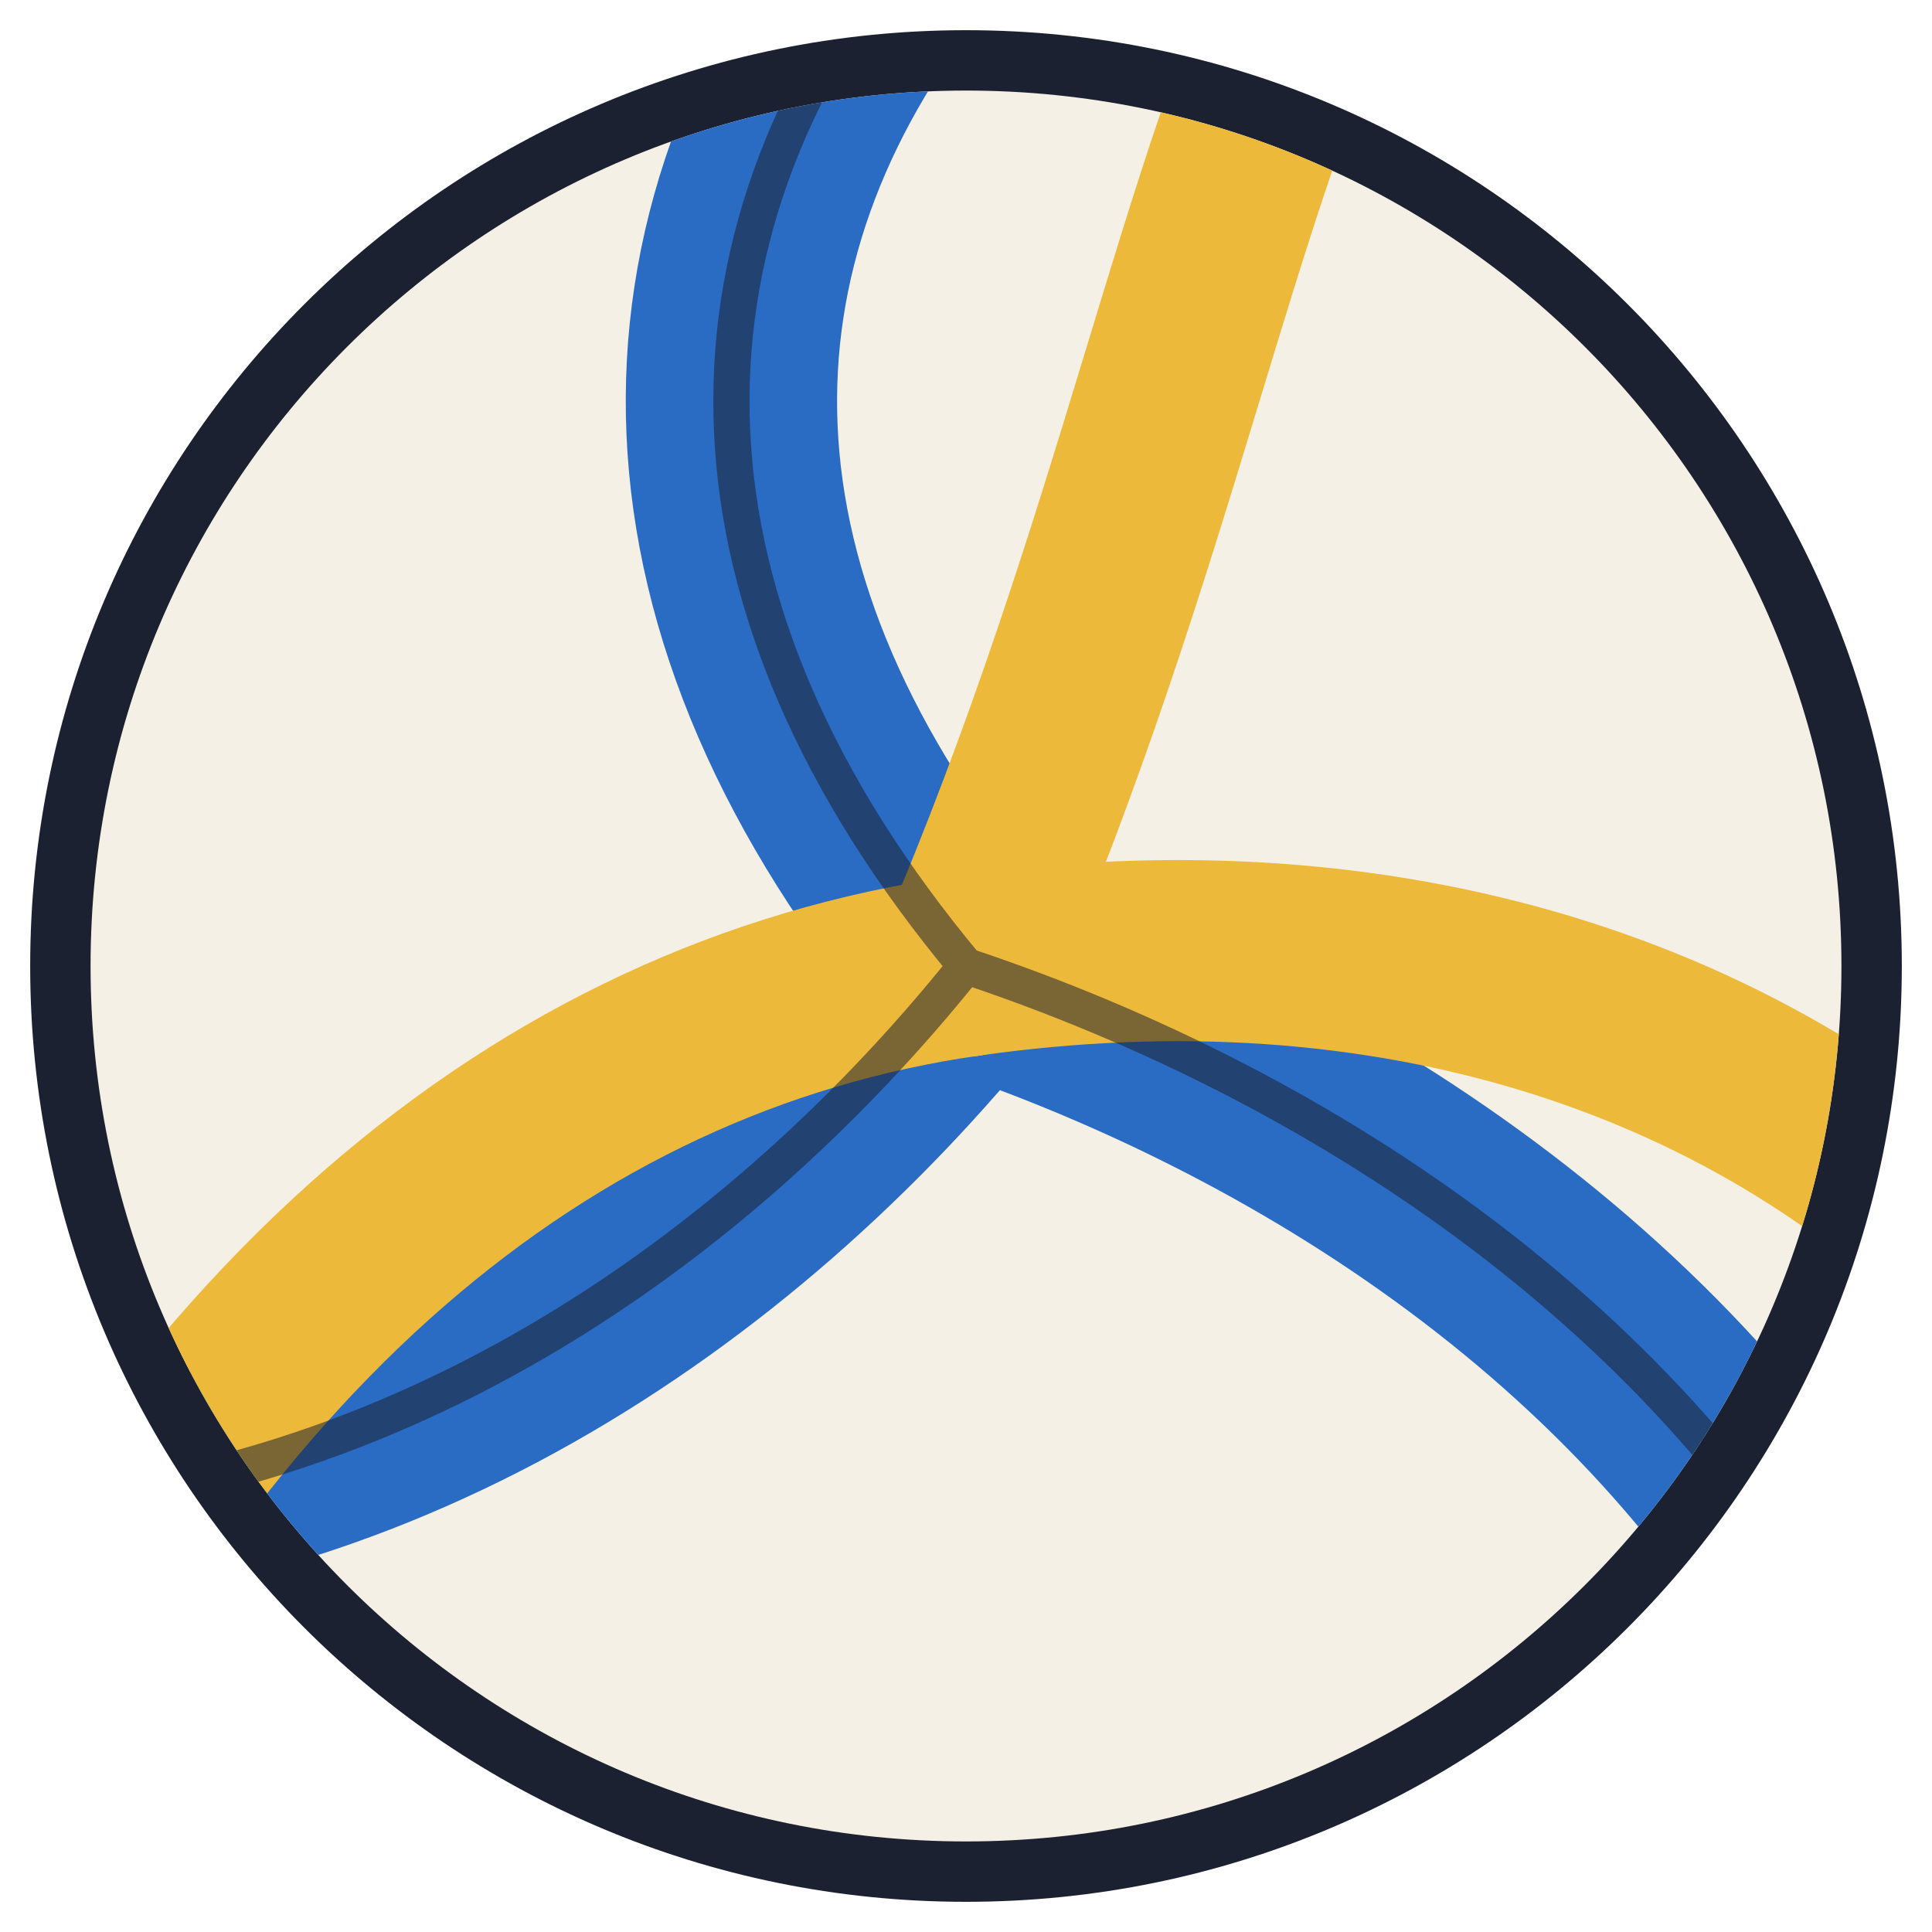
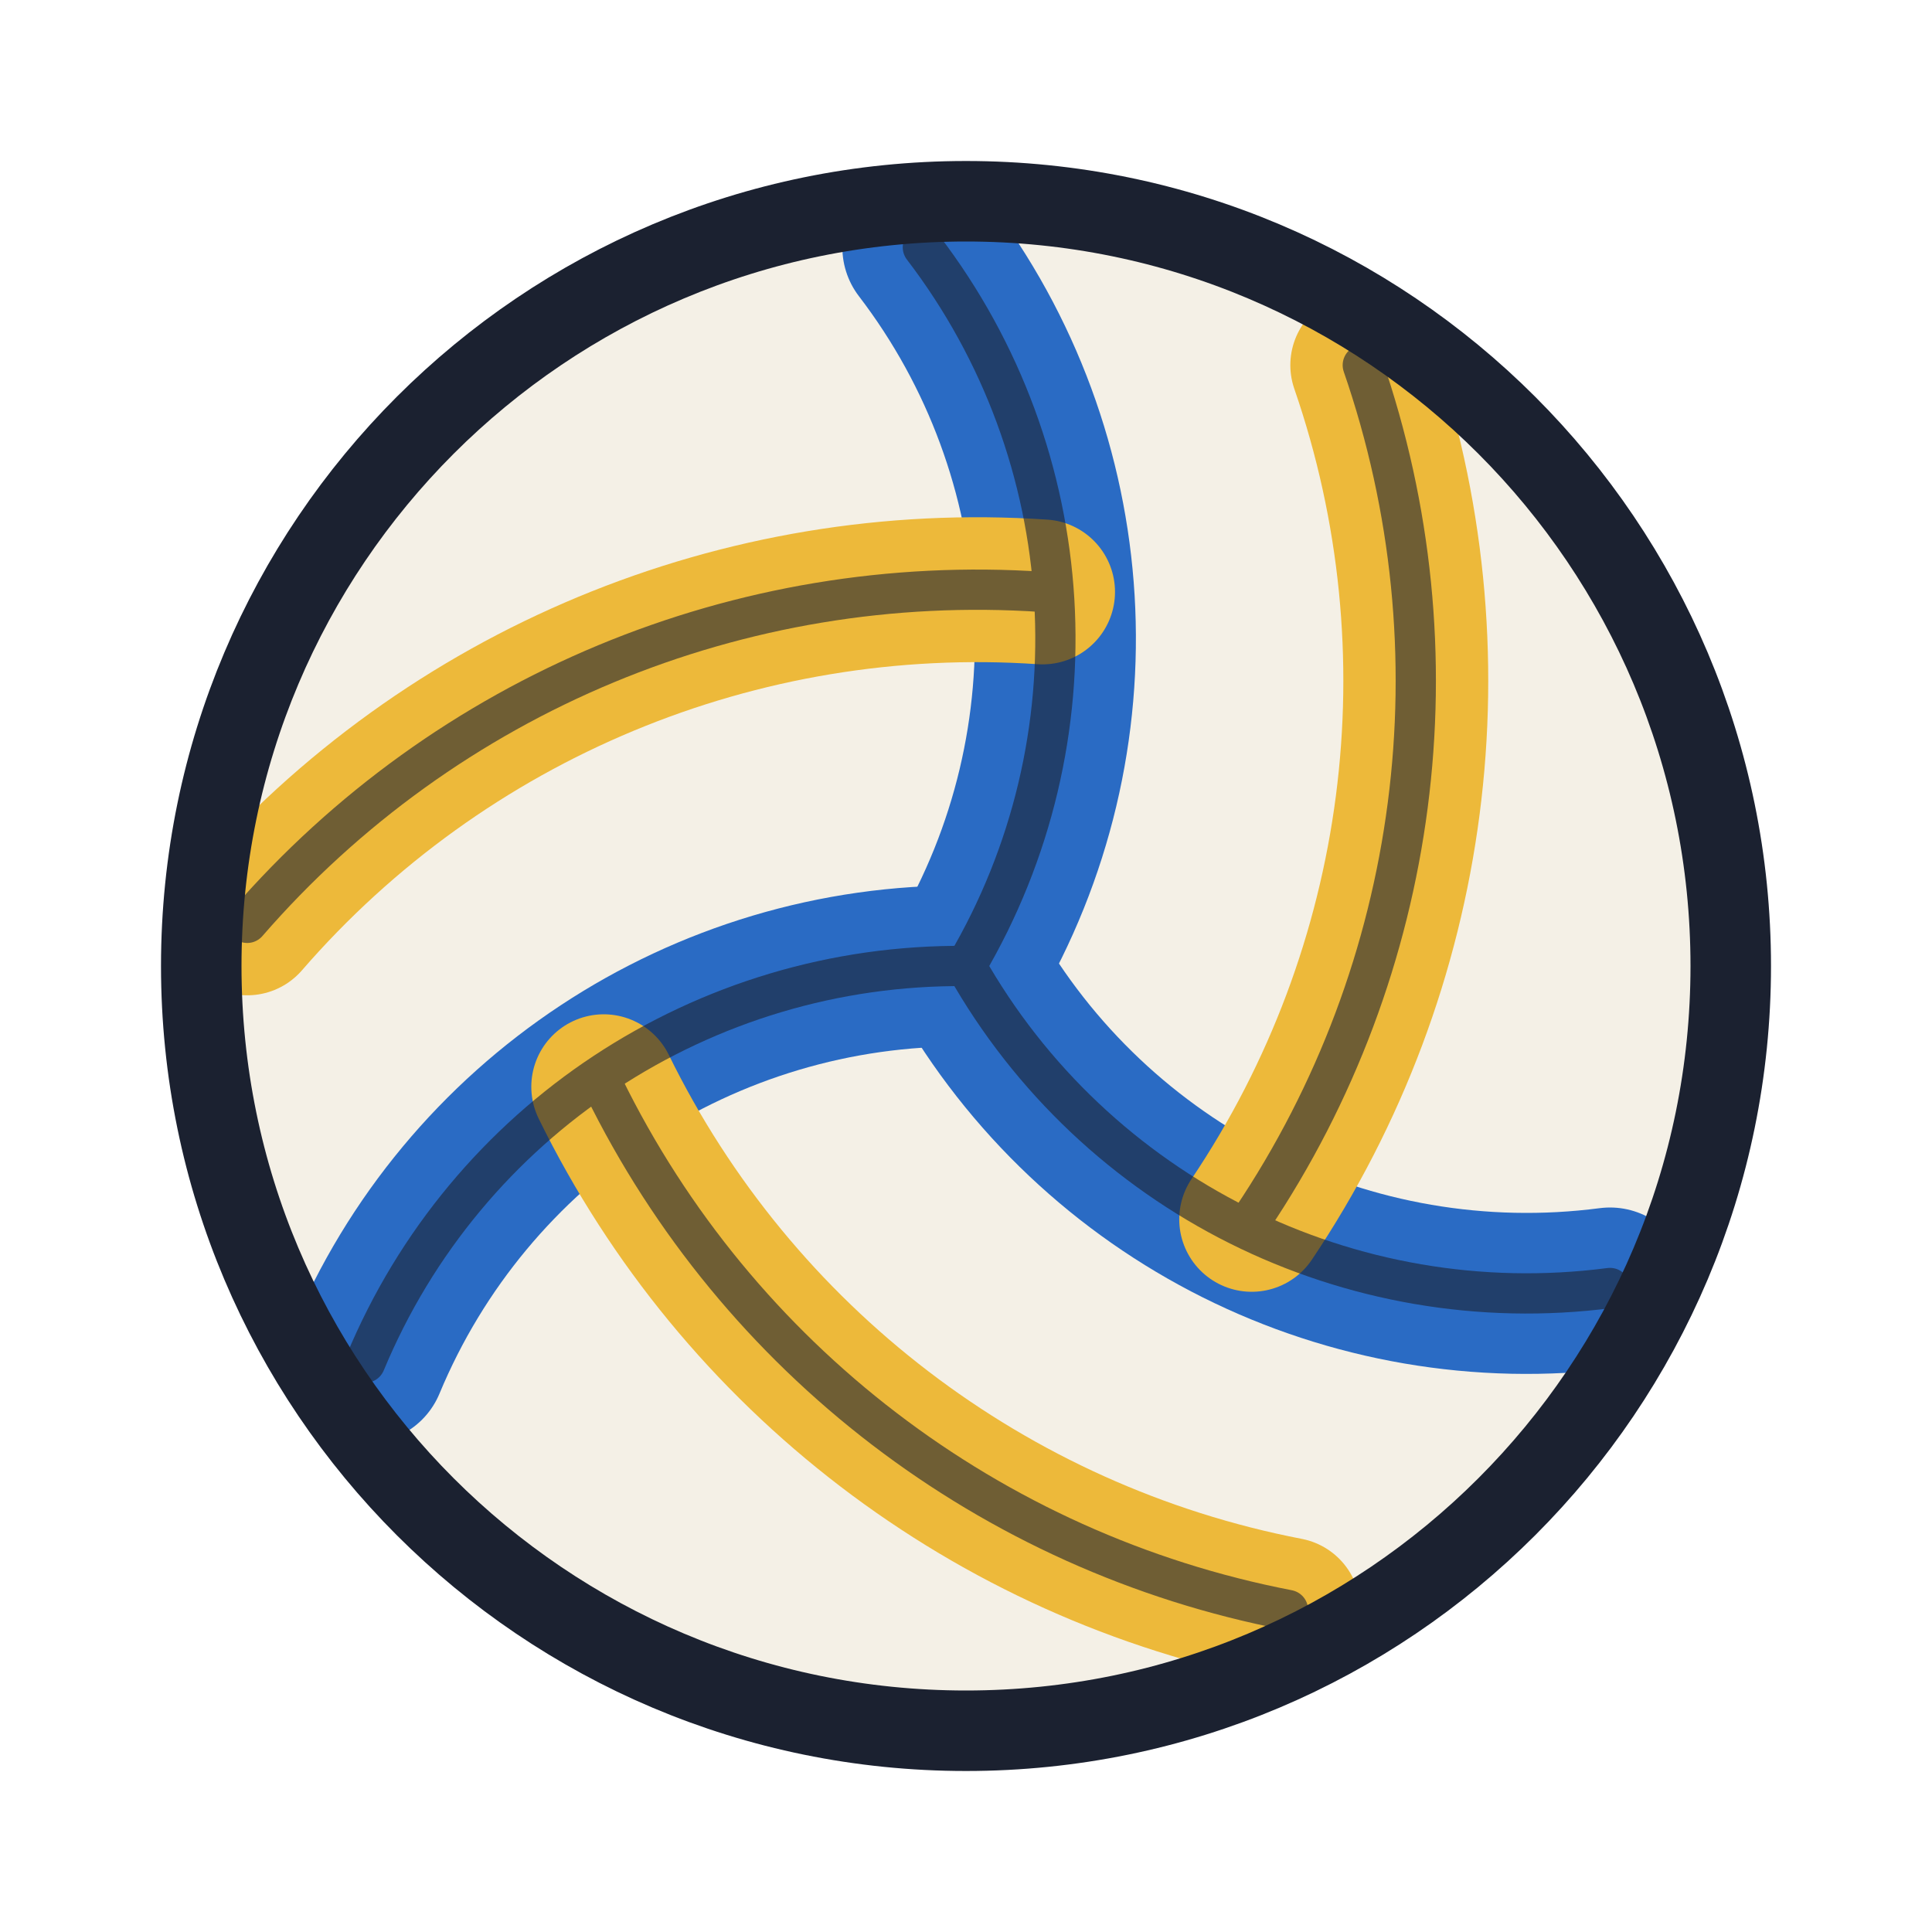
- <svg xmlns="http://www.w3.org/2000/svg" viewBox="0 0 64 64">
+ <svg xmlns="http://www.w3.org/2000/svg" viewBox="0 0 24 24">
  <defs>
-     <clipPath id="b">
-       <circle cx="32" cy="32" r="29" />
+     <clipPath id="ball">
+       <circle cx="12" cy="12" r="9.5" />
    </clipPath>
  </defs>
-   <circle cx="32" cy="32" r="30" fill="#F4F0E6" stroke="#1B2130" stroke-width="2" />
-   <g clip-path="url(#b)" fill="none" stroke-linecap="round">
-     <path d="M32 32 C 22 20, 22 8, 30 -2" stroke="#2A6BC4" stroke-width="7" />
-     <path d="M32 32 C 44 36, 56 44, 62 56" stroke="#2A6BC4" stroke-width="7" />
-     <path d="M32 32 C 24 42, 12 50, -2 50" stroke="#2A6BC4" stroke-width="7" />
-     <path d="M32 32 C 38 18, 40 6, 44 -2" stroke="#EDB93A" stroke-width="6" />
-     <path d="M32 32 C 46 30, 58 34, 66 42" stroke="#EDB93A" stroke-width="6" />
-     <path d="M32 32 C 18 34, 6 44, -2 62" stroke="#EDB93A" stroke-width="6" />
-     <path d="M32 32 C 22 20, 22 8, 30 -2 M32 32 C 44 36, 56 44, 62 56 M32 32 C 24 42, 12 50, -2 50" stroke="#1B2130" stroke-width="1.2" opacity=".55" />
+   <circle cx="12" cy="12" r="9.5" fill="#F4F0E6" />
+   <g fill="none" stroke-linecap="round" stroke-linejoin="round" clip-path="url(#ball)">
+     <g stroke="#2A6BC4" stroke-width="2">
+       <path d="M12 12a8 8 0 0 0 8 4" />
+       <path d="M12 12a8 8 0 0 0 -7.464 4.928" />
+       <path d="M12 12a8 8 0 0 0 -.536 -8.928" />
+     </g>
+     <g stroke="#EDB93A" stroke-width="1.8">
+       <path d="M7.5 13.5a12 12 0 0 0 8.5 6.5" />
+       <path d="M12.951 7.353a12 12 0 0 0 -9.88 4.111" />
+       <path d="M15.549 15.147a12 12 0 0 0 1.38 -10.611" />
+     </g>
+     <g stroke="#1B2130" stroke-width=".5" opacity=".6">
+       <path d="M12 12a8 8 0 0 0 8 4" />
+       <path d="M7.5 13.5a12 12 0 0 0 8.5 6.5" />
+       <path d="M12 12a8 8 0 0 0 -7.464 4.928" />
+       <path d="M12.951 7.353a12 12 0 0 0 -9.88 4.111" />
+       <path d="M12 12a8 8 0 0 0 -.536 -8.928" />
+       <path d="M15.549 15.147a12 12 0 0 0 1.38 -10.611" />
+     </g>
  </g>
+   <circle cx="12" cy="12" r="9.5" fill="none" stroke="#1B2130" stroke-width="1" />
</svg>
